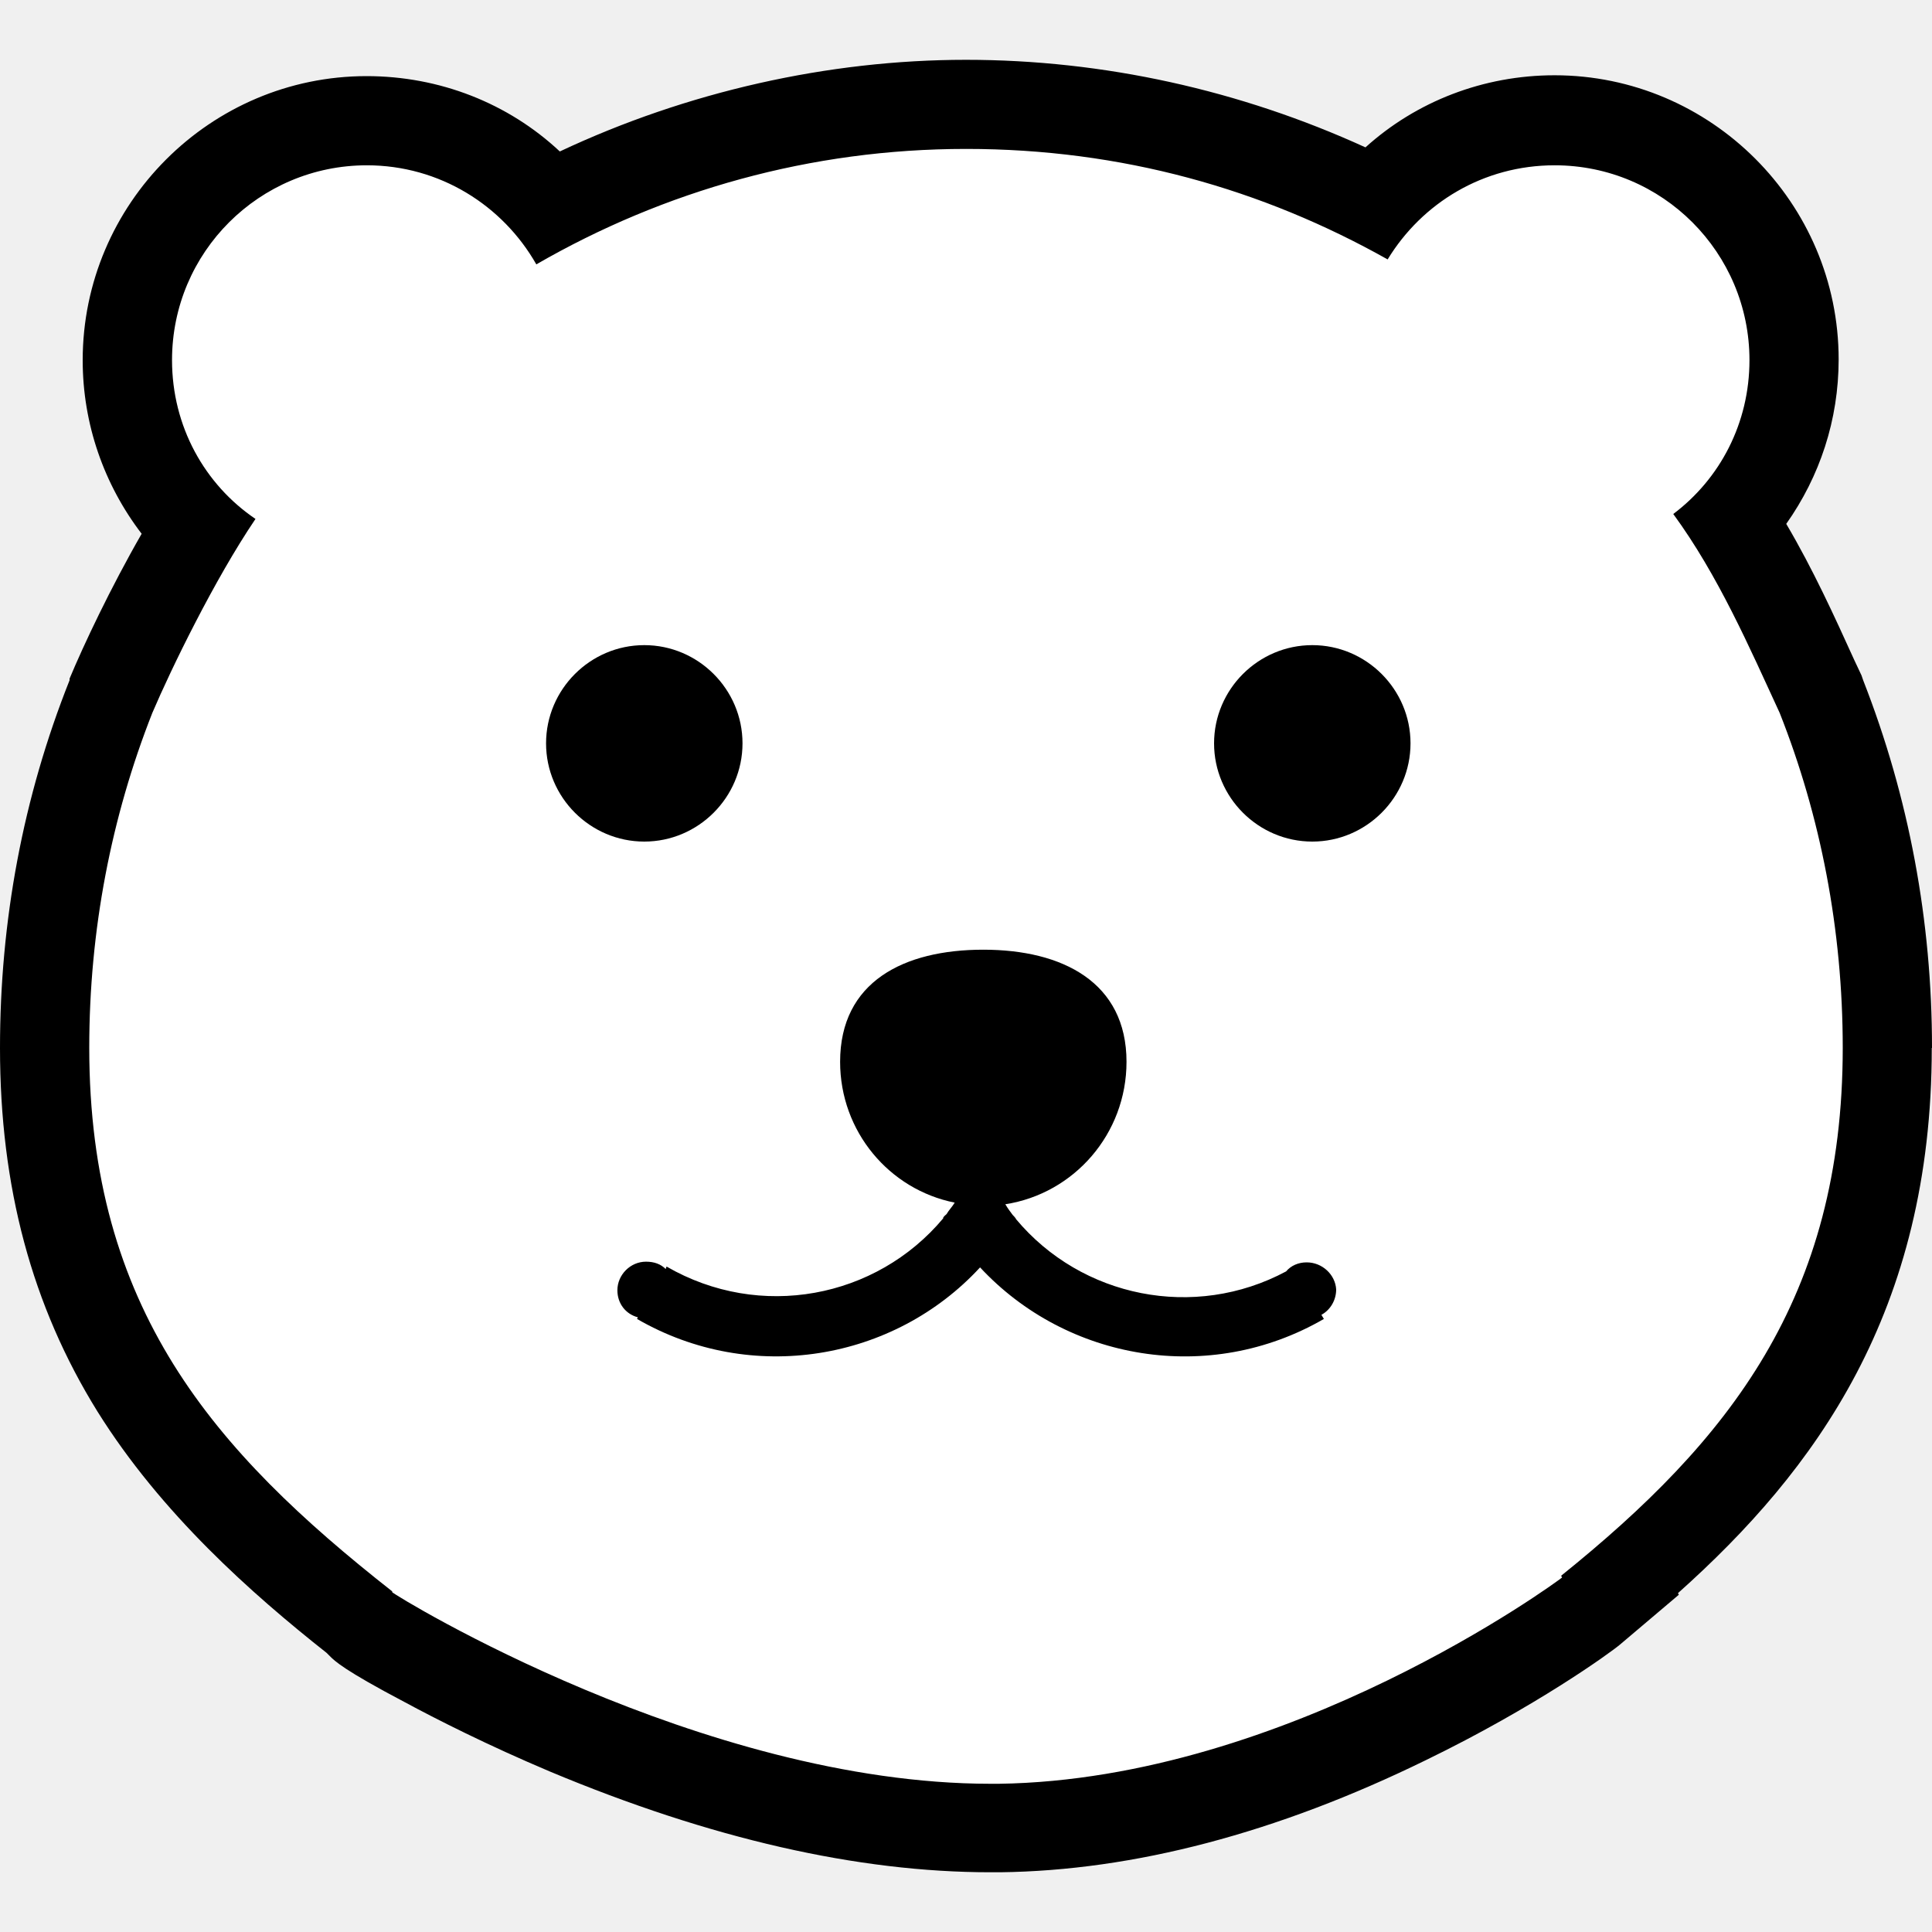
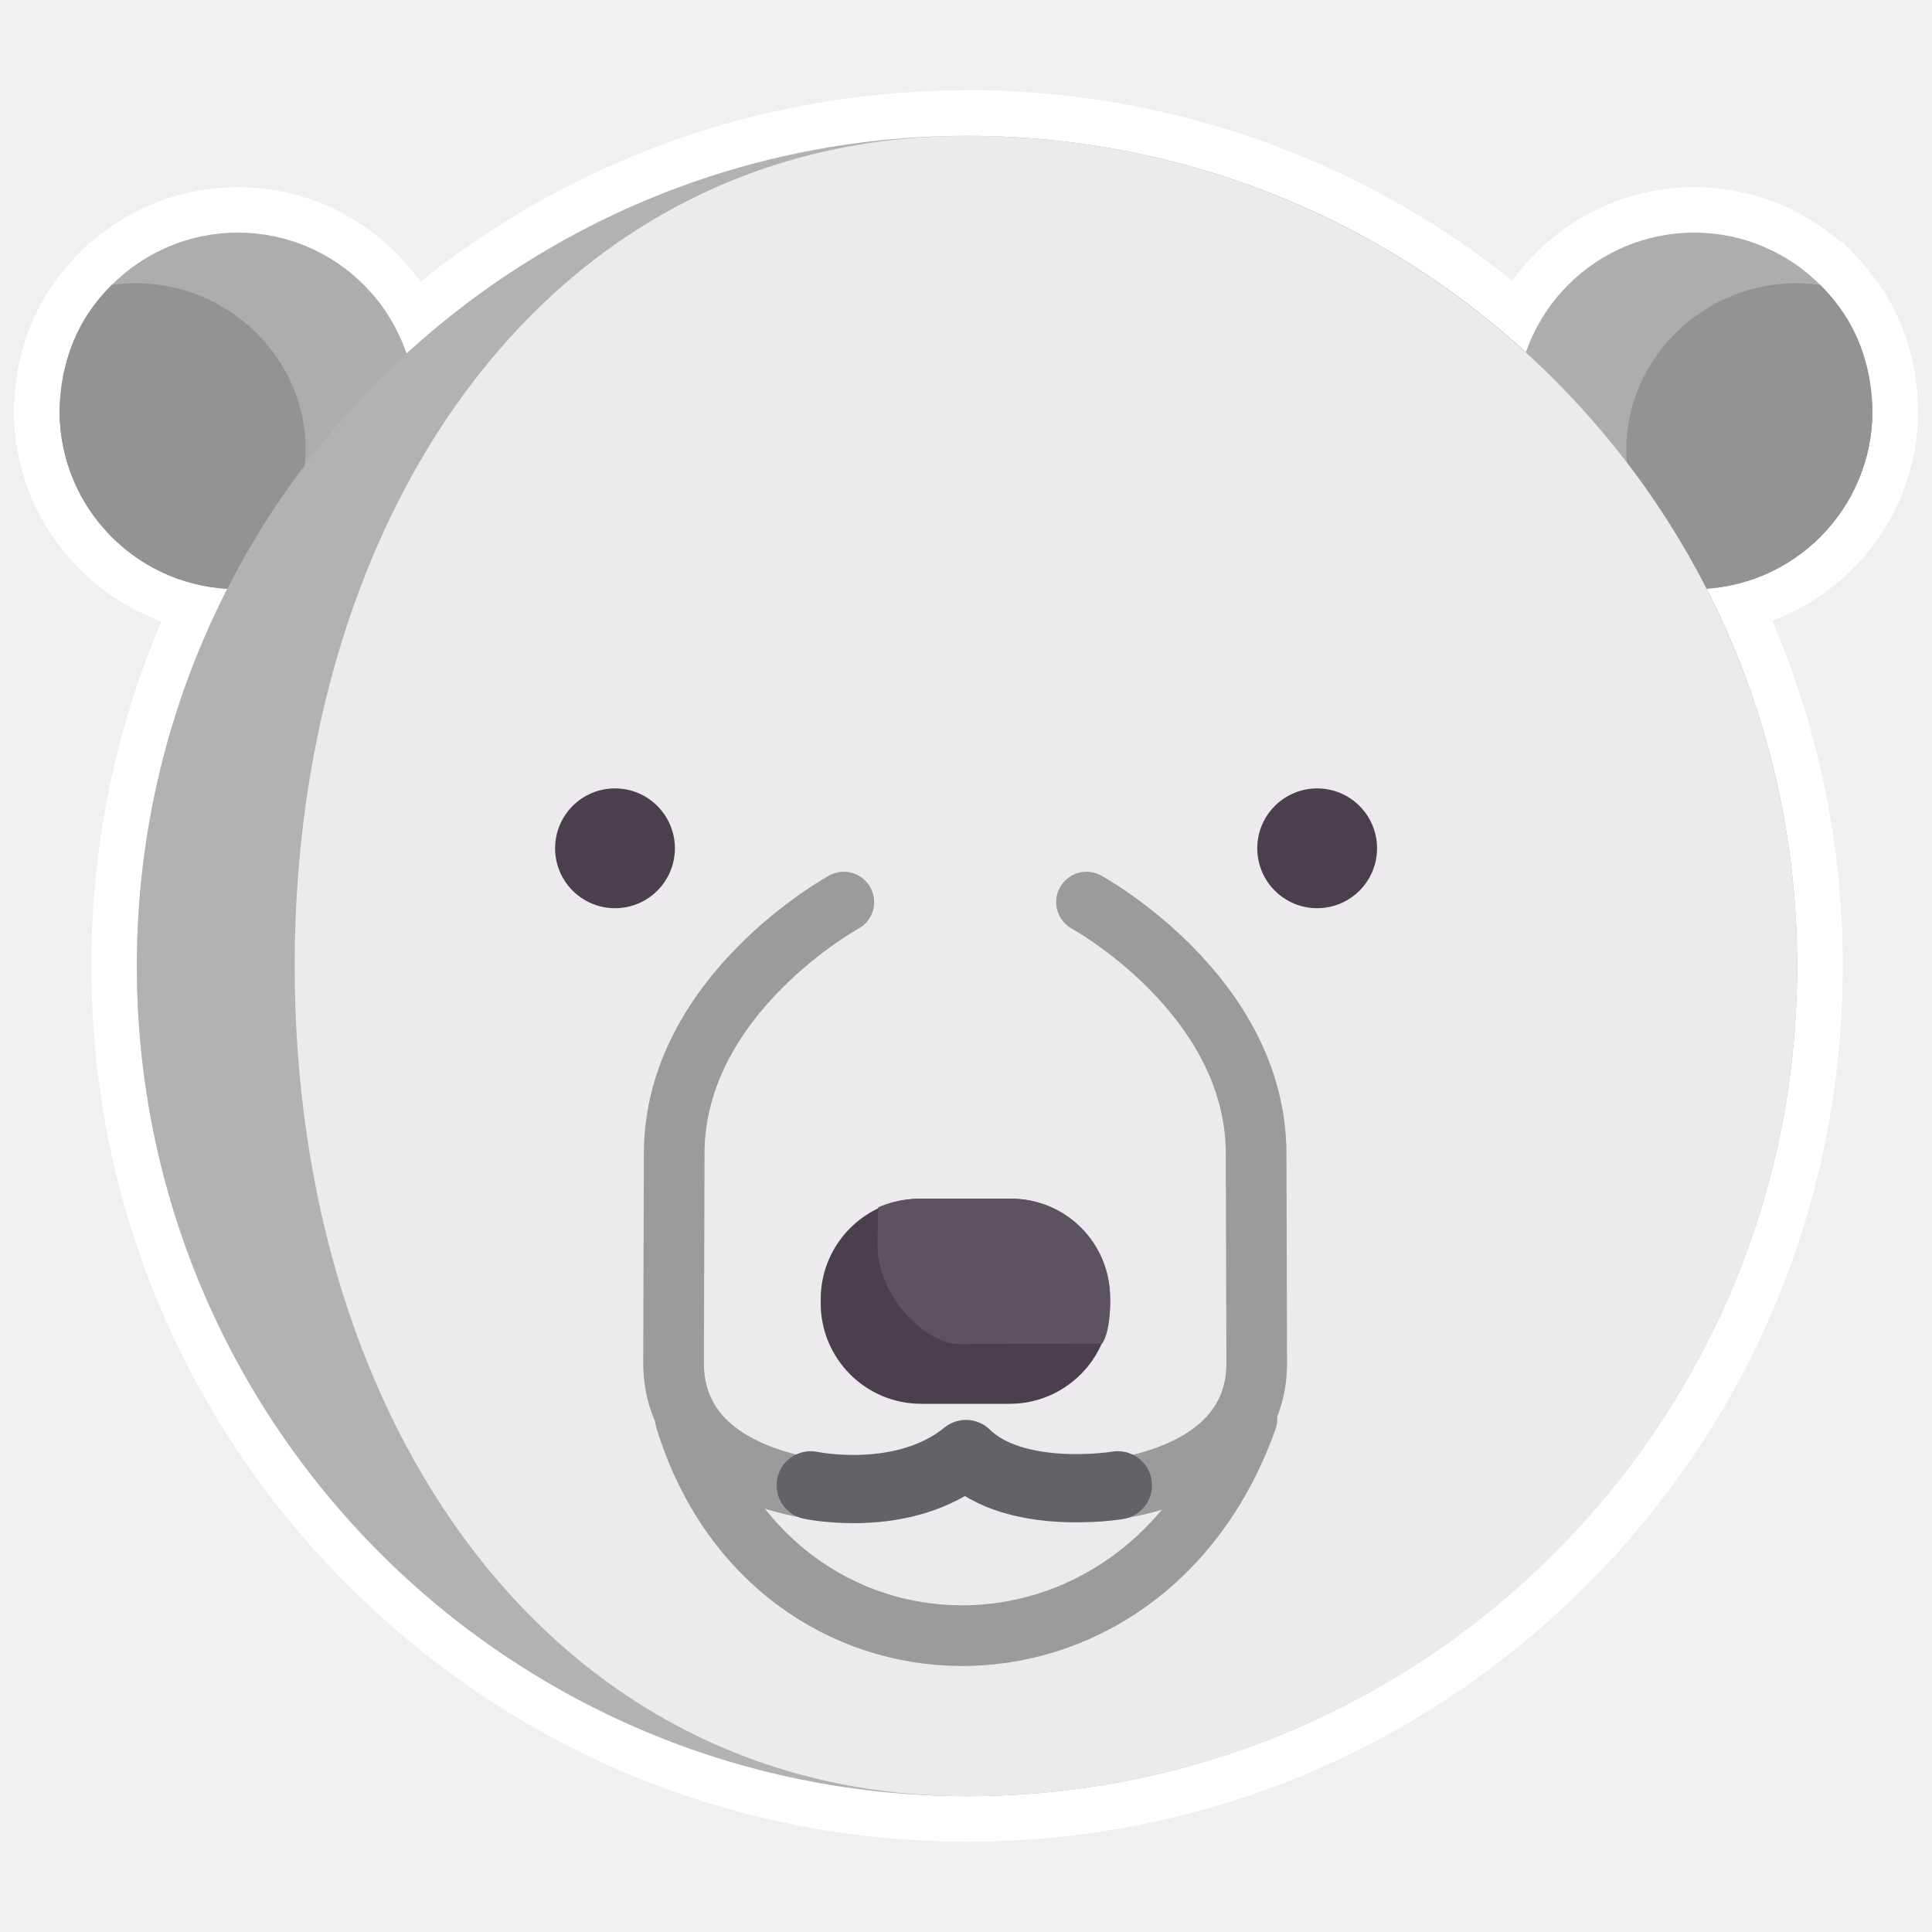
<svg xmlns="http://www.w3.org/2000/svg" id="Layer_1" viewBox="0 0 250 250">
-   <polygon points="25.16 68.77 17.03 43.23 31.35 19.13 55.73 14.98 70.58 23.88 103.72 14.98 137.77 14.98 176.47 25.04 200.08 14.98 220.97 20.78 232.97 43.62 226.79 64.9 236.46 92.76 244.19 143.84 230.26 184.48 191.18 218.53 140.1 236.72 86.31 230.98 52.64 215.05 25.55 191.44 6.97 158.55 3.88 122.88 13.16 91.6 25.16 68.77" fill="#fff" />
  <g>
-     <path d="M250,135.6c0-16.42-2.97-32.41-8.9-47.56l-.11-.32-.11-.32-.95-2.02c-2.55-5.61-5.29-11.65-8.79-17.59,4.34-6.14,6.78-13.45,6.78-21.29,0-20.23-16.53-36.76-36.76-36.76-9.22,0-17.9,3.39-24.47,9.33-16.22-7.41-33.9-11.33-51.7-11.33s-36.12,4.13-52.55,11.86c-6.67-6.25-15.57-9.75-25-9.75C27.22,9.85,10.7,26.38,10.7,46.61c0,8.26,2.76,16.1,7.63,22.46-4.02,6.99-7.52,14.41-9.33,18.75v.21C2.97,103.18,0,119.18,0,135.6c0,18,4.13,33.37,12.6,47.03,8.26,13.24,20.02,23.63,29.66,31.25l.42,.42c.64,.64,1.8,1.8,9.64,5.93,4.13,2.23,10.8,5.61,18.85,9.01,20.76,8.69,39.83,13.03,56.99,13.03h1.27c17.27-.21,35.81-5.08,55.08-14.51,14.19-6.89,23.84-13.88,25.1-14.94l7.63-6.46-.11-.21c17.8-15.89,32.84-36.44,32.84-70.55h.02Zm-47.98,68.32l.11,.21c-.64,.53-35.49,26.16-72.88,26.69h-1.06c-37.4,0-76.91-24.26-77.44-24.79v-.11c-23.2-18.22-39.2-36.65-39.2-70.34,0-15.26,2.86-29.88,8.16-43.33,2.44-5.72,8.05-17.27,13.35-25.1-6.57-4.45-10.8-11.97-10.8-20.55,0-13.98,11.33-25.21,25.21-25.21,9.43,0,17.59,5.19,21.93,12.82,16.53-9.54,35.49-14.94,55.61-14.94s38.35,5.19,54.55,14.3c4.45-7.31,12.39-12.18,21.61-12.18,13.98,0,25.21,11.33,25.21,25.21,0,8.16-3.81,15.36-9.86,19.91,5.82,7.95,9.86,17.27,13.77,25.74,5.29,13.35,8.16,28.07,8.16,43.33,0,32.41-14.73,50.85-36.44,68.32h0Z" />
-     <path d="M157.1,96.19c0,6.99,5.72,12.71,12.71,12.71s12.71-5.72,12.71-12.71-5.72-12.71-12.71-12.71-12.71,5.72-12.71,12.71Z" />
-     <path d="M70.66,96.19c0,6.99,5.72,12.71,12.71,12.71s12.71-5.72,12.71-12.71h0c0-6.99-5.72-12.71-12.71-12.71s-12.71,5.72-12.71,12.71Z" />
-     <path d="M169.07,163.35c-1.06,0-2.02,.42-2.65,1.17-11.86,6.35-26.48,3.39-34.96-6.78,0-.11-.42-.53-.42-.53-.32-.42-.64-.85-.95-1.38,8.9-1.38,15.68-9.11,15.68-18.43,0-10.28-8.26-14.51-18.53-14.51s-18.53,4.13-18.53,14.51c0,9.01,6.35,16.53,14.83,18.22-.32,.53-.74,.95-1.06,1.49,0,0-.53,.42-.42,.53-8.69,10.39-23.73,13.24-35.81,6.25l-.11,.32c-.64-.64-1.49-.95-2.55-.95-2.02,0-3.7,1.7-3.7,3.7,0,1.7,1.06,3.08,2.65,3.5l-.11,.21c14.83,8.58,33.26,5.4,44.39-6.67,11.22,12.07,29.66,15.26,44.49,6.67l-.32-.53c1.17-.64,1.91-1.91,1.91-3.29-.11-1.91-1.8-3.5-3.81-3.5h0Z" />
+     <g>
+       <g>
+         <g>
+           <path d="M30.77,79.18c-14.34,0-26-11.67-26-26s11.67-26,26-26,26,11.67,26,26-11.67,26-26,26Z" fill="#dad8db" />
+           <path d="M30.77,30.11c12.74,0,23.06,10.32,23.06,23.06s-10.32,23.06-23.06,23.06S7.71,65.91,7.71,53.17s10.32-23.06,23.06-23.06m0-5.89c-15.96,.01-28.95,12.99-28.95,28.95s12.99,28.95,28.95,28.95,28.95-12.99,28.95-28.95-12.99-28.95-28.95-28.95h0Z" fill="#fff" />
+         </g>
+         <g>
+           <path d="M30.77,79.18c-14.34,0-26-11.67-26-26,.33-9.94,4.5-15.24,7.61-18.38l.7-.71,.98-.14c1.17-.16,2.36-.25,3.54-.25,10.18,0,19.52,6.32,23.24,15.72,3.87,9.78,.86,20.6-8.05,28.95l-.85,.8h-1.17Z" fill="#c7c5c9" />
+           <path d="M17.59,36.65c18.26,0,31.48,22.43,13.18,39.59-12.74,0-23.06-10.32-23.06-23.06,.27-8.05,3.23-12.75,6.75-16.31,1.06-.15,2.1-.22,3.13-.22m0-5.89h0c-1.31,0-2.64,.09-3.94,.27l-1.97,.27-1.4,1.41c-5.49,5.54-8.18,11.98-8.46,20.25v.2c0,15.96,12.99,28.95,28.95,28.95h2.33l1.7-1.59c9.82-9.21,13.11-21.24,8.78-32.18-4.16-10.52-14.6-17.58-25.98-17.58h0Z" fill="#fff" />
+         </g>
+       </g>
+       <g>
+         <g>
+           <circle cx="219.23" cy="53.17" r="26" fill="#dad8db" />
+           <path d="M219.23,30.11c12.74,0,23.06,10.32,23.06,23.06s-10.32,23.06-23.06,23.06-23.06-10.32-23.06-23.06,10.32-23.06,23.06-23.06m0-5.89c-15.96,0-28.95,12.99-28.95,28.95s12.99,28.95,28.95,28.95,28.95-12.99,28.95-28.95-12.99-28.95-28.95-28.95h0Z" fill="#fff" />
+         </g>
+         <g>
+           <path d="M218.07,79.18l-.85-.8c-8.91-8.35-11.92-19.18-8.05-28.95,3.72-9.4,13.06-15.72,23.24-15.72,1.17,0,2.36,.08,3.54,.25l.98,.14,.7,.71c3.11,3.14,7.28,8.44,7.6,18.28,0,14.44-11.66,26.1-26,26.1h-1.16Z" fill="#c7c5c9" />
+           <path d="M232.41,36.65c1.03,0,2.07,.07,3.13,.22,3.53,3.56,6.49,8.26,6.75,16.31,0,12.74-10.32,23.06-23.06,23.06-18.3-17.15-5.09-39.59,13.18-39.59m0-5.89c-11.38,0-21.82,7.07-25.98,17.58-4.33,10.94-1.05,22.98,8.78,32.18l1.7,1.59h2.33c15.96,0,28.95-12.99,28.95-28.95v-.2c-.28-8.27-2.97-14.71-8.46-20.25l-1.4-1.41-1.97-.27c-1.31-.18-2.63-.27-3.94-.27h0Z" fill="#fff" />
+         </g>
+       </g>
+     </g>
+     <g>
+       <g>
+         <g>
+           <g>
+             <g>
+               <g>
+                 <g>
+                   <circle cx="125.13" cy="125" r="110.36" fill="#dad8db" />
+                   <path d="M125.13,17.58c59.33,0,107.42,48.09,107.42,107.42s-48.09,107.42-107.42,107.42S17.71,184.33,17.71,125,65.8,17.58,125.13,17.58m0-5.89c-30.27,0-58.72,11.79-80.12,33.19C23.6,66.28,11.82,94.73,11.82,125s11.79,58.72,33.19,80.12,49.85,33.19,80.12,33.19,58.72-11.79,80.12-33.19c21.4-21.4,33.19-49.85,33.19-80.12s-11.79-58.72-33.19-80.12c-21.4-21.4-49.85-33.19-80.12-33.19h0Z" fill="#fff" />
+                 </g>
+                 <g>
+                   <path d="M125.13,235.36c-26.65,0-49.46-11.27-65.96-32.6-15.47-19.99-23.98-47.61-23.98-77.76s8.52-57.77,23.98-77.76C75.67,25.91,98.48,14.64,125.13,14.64c60.85,0,110.36,49.51,110.36,110.36s-49.51,110.36-110.36,110.36Z" fill="#eceaec" />
+                   <path d="M125.13,17.58c59.19,0,107.42,48.09,107.42,107.42s-47.95,107.42-107.42,107.42c-53.69,0-87-48.09-87-107.42S71.44,17.58,125.13,17.58m0-5.89c-13.99,0-27.08,3.06-38.91,9.08-11.27,5.74-21.15,14.04-29.37,24.66-15.86,20.5-24.6,48.76-24.6,79.56s8.74,59.06,24.6,79.56c8.22,10.63,18.1,18.92,29.37,24.66,11.83,6.03,24.93,9.08,38.91,9.08,30.32,0,58.79-11.79,80.18-33.19,21.37-21.38,33.13-49.84,33.13-80.12,0-62.48-50.83-113.31-113.31-113.31h0v.02Z" fill="#fff" />
+                 </g>
+               </g>
+               <g>
+                 <path d="M79.58,120.46c-5.9,0-10.69-4.8-10.69-10.69s4.8-10.69,10.69-10.69,10.69,4.8,10.69,10.69-4.8,10.69-10.69,10.69Z" fill="#4b3f4e" />
+                 <path d="M79.58,102.02c4.28,0,7.75,3.47,7.75,7.75s-3.47,7.75-7.75,7.75-7.75-3.47-7.75-7.75,3.47-7.75,7.75-7.75m0-5.89c-7.52,0-13.64,6.12-13.64,13.64s6.12,13.64,13.64,13.64,13.64-6.12,13.64-13.64-6.12-13.64-13.64-13.64h0Z" fill="#fff" />
+               </g>
+               <g>
+                 <path d="M170.44,120.46c-5.9,0-10.69-4.8-10.69-10.69s4.8-10.69,10.69-10.69,10.69,4.8,10.69,10.69-4.8,10.69-10.69,10.69Z" fill="#4b3f4e" />
+                 <path d="M170.44,102.02c4.28,0,7.75,3.47,7.75,7.75s-3.47,7.75-7.75,7.75-7.75-3.47-7.75-7.75,3.47-7.75,7.75-7.75m0-5.89c-7.52,0-13.64,6.12-13.64,13.64s6.12,13.64,13.64,13.64,13.64-6.12,13.64-13.64-6.12-13.64-13.64-13.64h0Z" fill="#fff" />
+               </g>
+             </g>
+             <g>
+               <path d="M109.19,116.73s-21.95,11.99-21.95,32.57l-.08,27.07c0,15.84,21.23,16.63,21.23,16.63" fill="none" stroke="#fff" stroke-miterlimit="10" stroke-width="5.89" />
+               <path d="M140.59,116.73s21.95,11.99,21.95,32.57l.08,27.07c0,15.84-21.23,16.63-21.23,16.63" fill="none" stroke="#fff" stroke-miterlimit="10" stroke-width="5.89" />
+             </g>
+           </g>
+           <path d="M104.91,192.2s11.99,2.55,20.09-4.05c6.38,6.25,19.65,4.05,19.65,4.05" fill="none" stroke="#fff" stroke-miterlimit="10" stroke-width="5.89" />
+         </g>
+         <path d="M88.69,183.62c11.33,36.95,59.24,37.81,72.66,0" fill="none" isolation="isolate" opacity=".85" stroke="#fff" stroke-miterlimit="10" stroke-width="5.89" />
+       </g>
+       <g>
+         <g>
+           <rect x="103.25" y="152.17" width="43.33" height="32.42" rx="15.94" ry="15.94" fill="#4b3f4e" />
+           <path d="M130.64,155.11c7.15,0,13,5.85,13,13v.54c0,7.15-5.85,13-13,13h-11.45c-7.15,0-13-5.85-13-13v-.54c0-7.15,5.85-13,13-13h11.45m0-5.89h-11.45c-10.41,0-18.89,8.47-18.89,18.89v.54c0,10.41,8.47,18.89,18.89,18.89h11.45c10.41,0,18.89-8.47,18.89-18.89v-.54c0-10.41-8.47-18.89-18.89-18.89h0Z" fill="#fff" />
+         </g>
+         <g>
+           <path d="M123.99,176.85c-5.9,0-13.4-7.44-13.4-15.81l.14-6.75,1.71-.76c1.41-.63,3.68-1.37,6.51-1.37h11.94c8.66,0,15.7,7.04,15.7,15.7v1.03c-.04,2.9-.56,5.17-1.5,6.59l-.87,1.3-20.22,.07h-.01Z" fill="#5d5360" />
+           <path d="M130.89,155.11c7.02,0,12.75,5.74,12.75,12.75v1.03c-.03,2.57-.49,4.18-1.01,4.95l-18.65,.06c-3.89,0-10.45-5.85-10.45-12.86l.1-4.82c.89-.4,2.8-1.12,5.31-1.12h11.94m0-5.89h-11.94c-3.35,0-6.04,.88-7.7,1.63l-3.42,1.52-.08,3.74-.1,4.82v.12c0,10.1,8.98,18.75,16.34,18.75l18.66-.06h3.14l1.74-2.62c1.28-1.92,1.95-4.66,1.99-8.14v-1.11c0-10.28-8.36-18.64-18.64-18.64h0Z" fill="#fff" />
+         </g>
+       </g>
+     </g>
+   </g>
+   <g>
+     <g>
+       <g>
+         <circle cx="30.77" cy="53.17" r="23.06" fill="#adadad" />
+         <path d="M30.77,76.24c-12.74,0-23.06-10.32-23.06-23.06,.27-8.05,3.23-12.75,6.75-16.31,19.8-2.76,35.64,21.25,16.31,39.37Z" fill="#939393" />
+       </g>
+       <g>
+         <circle cx="219.23" cy="53.17" r="23.06" fill="#adadad" />
+         <path d="M219.23,76.24c12.74,0,23.06-10.32,23.06-23.06-.27-8.05-3.23-12.75-6.75-16.31-19.8-2.76-35.64,21.25-16.31,39.37Z" fill="#939393" />
+       </g>
+     </g>
+     <g>
+       <g>
+         <g>
+           <g>
+             <g>
+               <g>
+                 <circle cx="125.13" cy="125" r="107.42" fill="#b2b2b2" />
+                 <path d="M232.55,125c0,59.33-47.95,107.42-107.42,107.42-53.69,0-87-48.09-87-107.42S71.44,17.58,125.13,17.58c59.19,0,107.42,48.09,107.42,107.42h0Z" fill="#eceaec" />
+               </g>
+               <circle cx="79.58" cy="109.77" r="7.75" fill="#4b3f4e" />
+               <circle cx="170.44" cy="109.77" r="7.75" fill="#4b3f4e" />
+             </g>
+             <g>
+               <path d="M109.19,116.73s-21.95,11.99-21.95,32.57l-.08,27.07c0,15.84,21.23,16.63,21.23,16.63" fill="none" stroke="#9b9b9b" stroke-linecap="round" stroke-linejoin="round" stroke-width="7.85" />
+               <path d="M140.59,116.73s21.95,11.99,21.95,32.57l.08,27.07c0,15.84-21.23,16.63-21.23,16.63" fill="none" stroke="#9b9b9b" stroke-linecap="round" stroke-linejoin="round" stroke-width="7.85" />
+             </g>
+           </g>
+           <path d="M104.91,192.2s11.99,2.55,20.09-4.05c6.38,6.25,19.65,4.05,19.65,4.05" fill="none" stroke="#646266" stroke-linecap="round" stroke-linejoin="round" stroke-width="8.83" />
+         </g>
+         <path d="M88.69,183.62c11.33,36.95,59.24,37.81,72.66,0" fill="none" isolation="isolate" stroke="#9b9b9b" stroke-linecap="round" stroke-linejoin="round" stroke-width="7.85" />
+       </g>
+       <g>
+         <rect x="106.2" y="155.11" width="37.45" height="26.54" rx="13" ry="13" fill="#4b3f4e" />
+         <path d="M142.64,173.85l-18.65,.06c-3.89,0-10.45-5.85-10.45-12.86l.1-4.82c.89-.4,2.8-1.12,5.31-1.12h11.94c7.02,0,12.75,5.74,12.75,12.75v1.03c-.03,2.57-.49,4.18-1.01,4.95h0Z" fill="#5d5360" />
+       </g>
+     </g>
  </g>
</svg>
